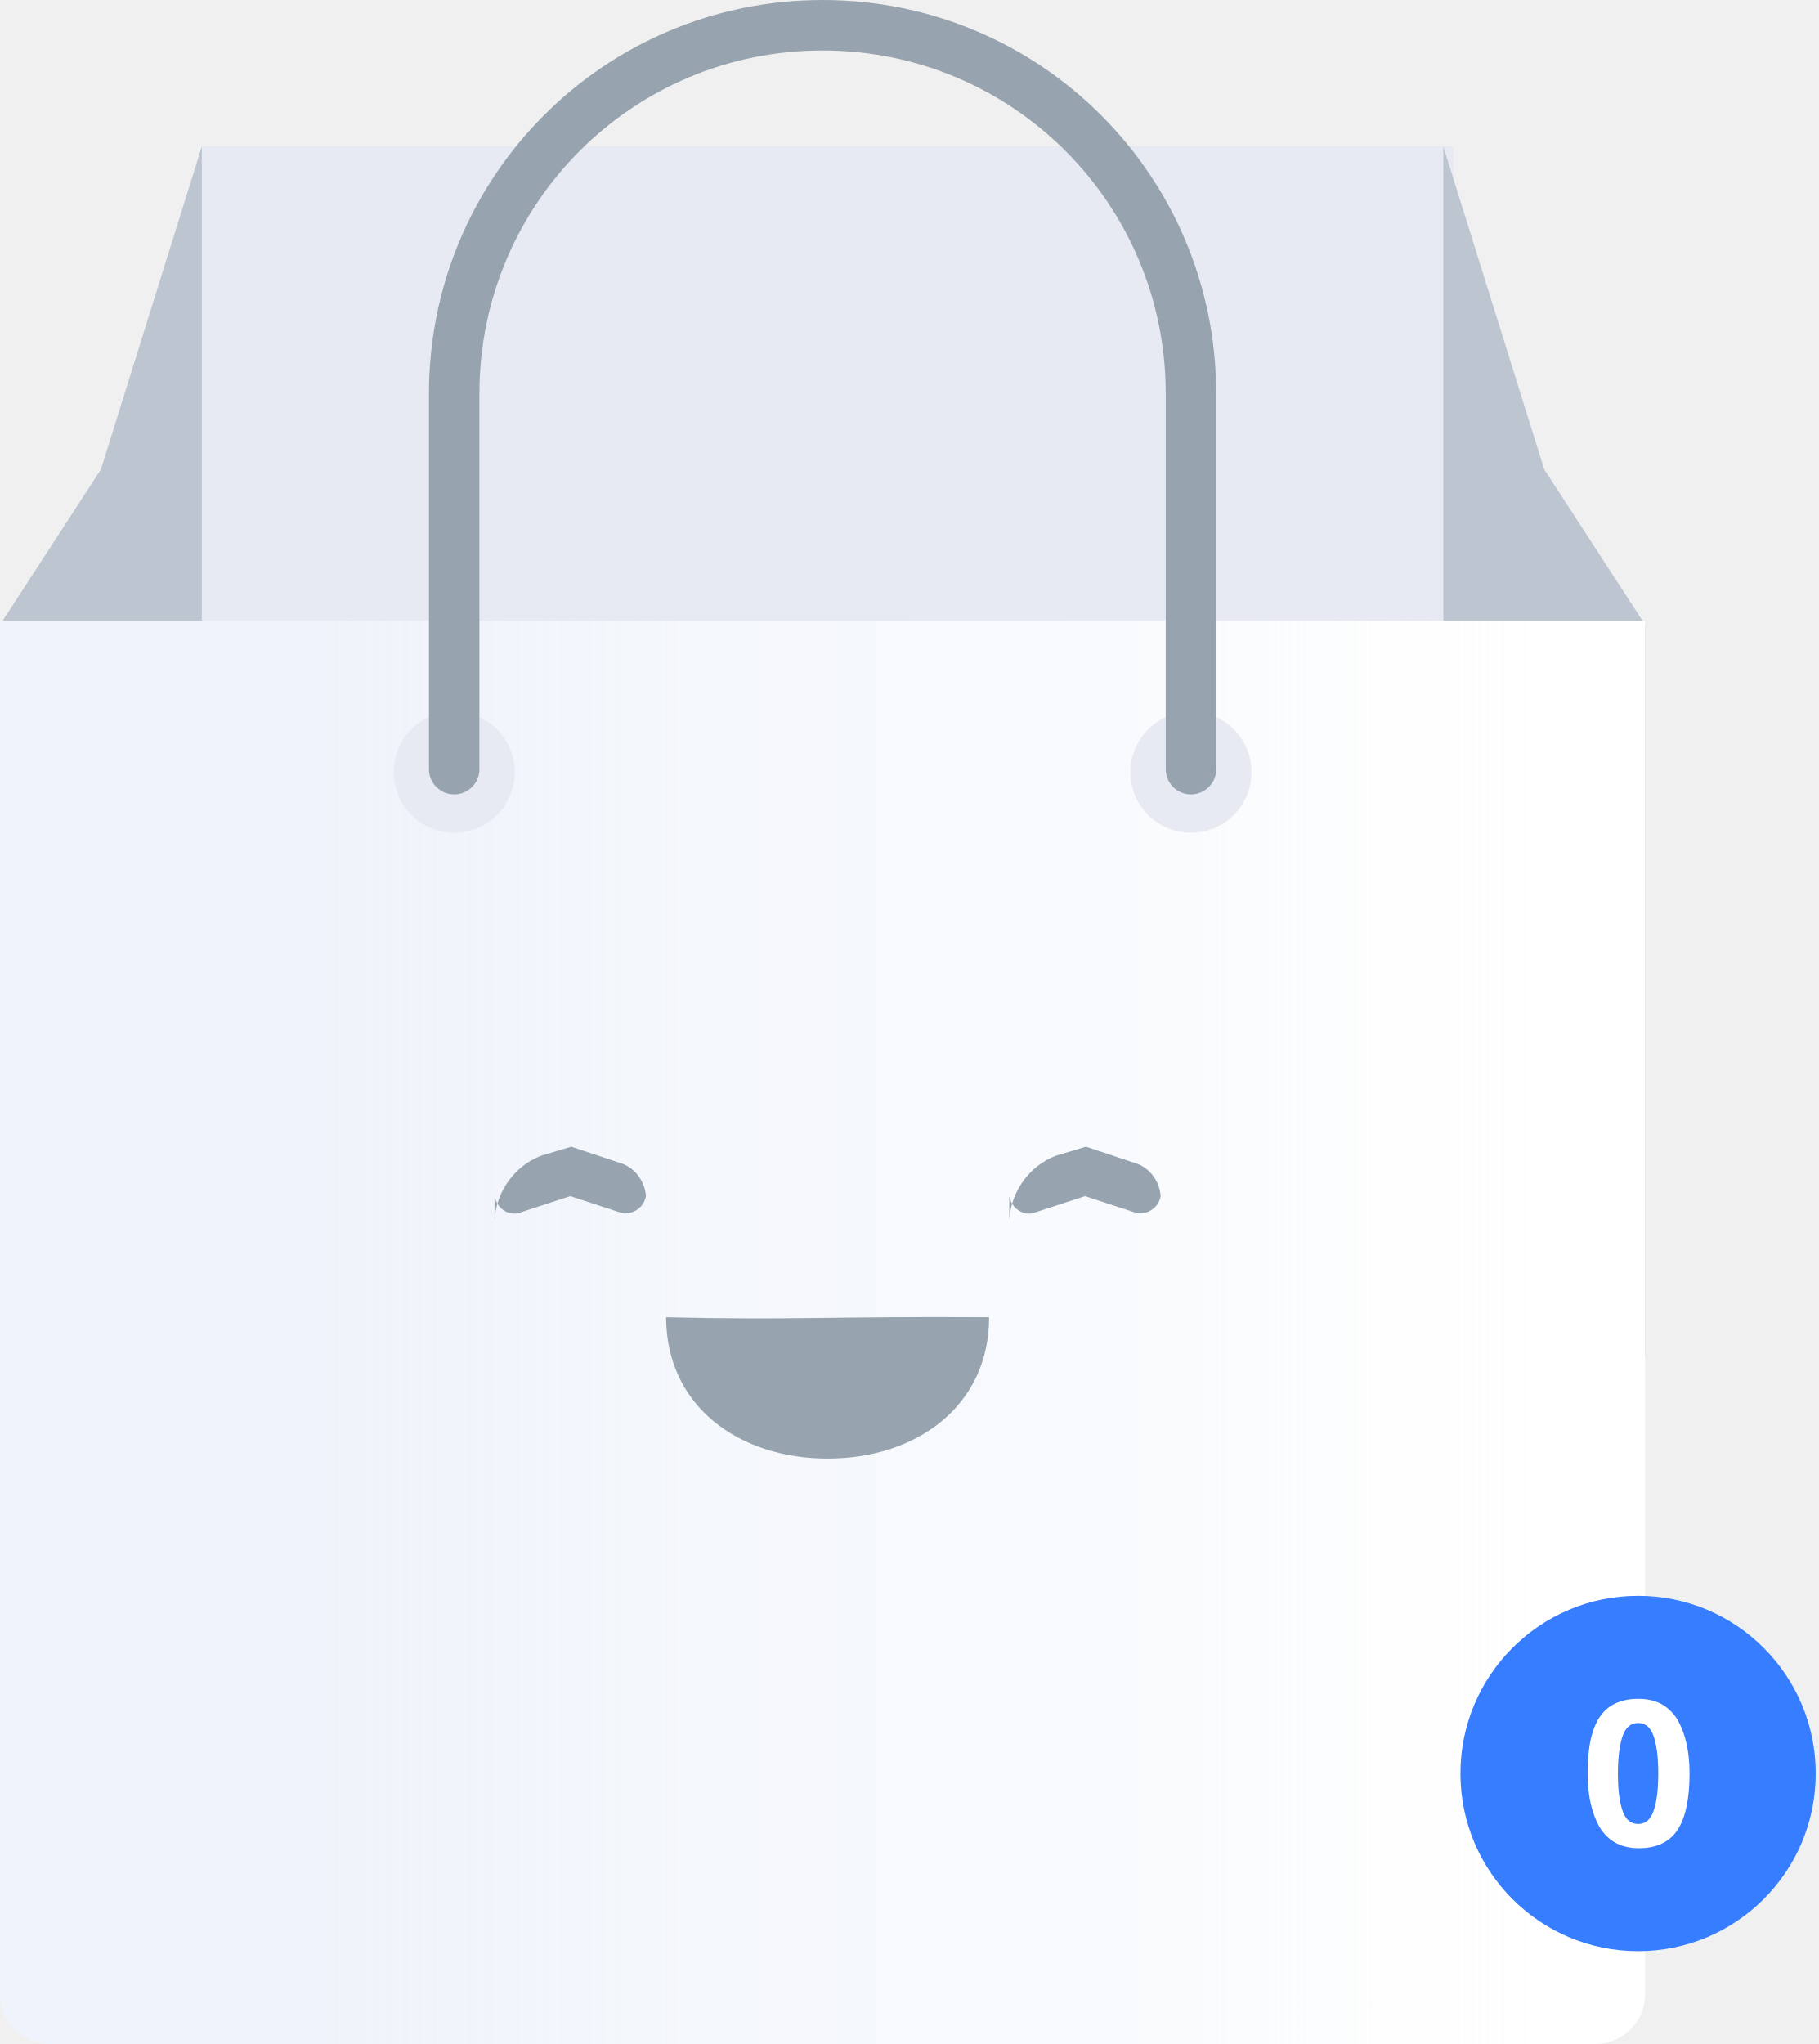
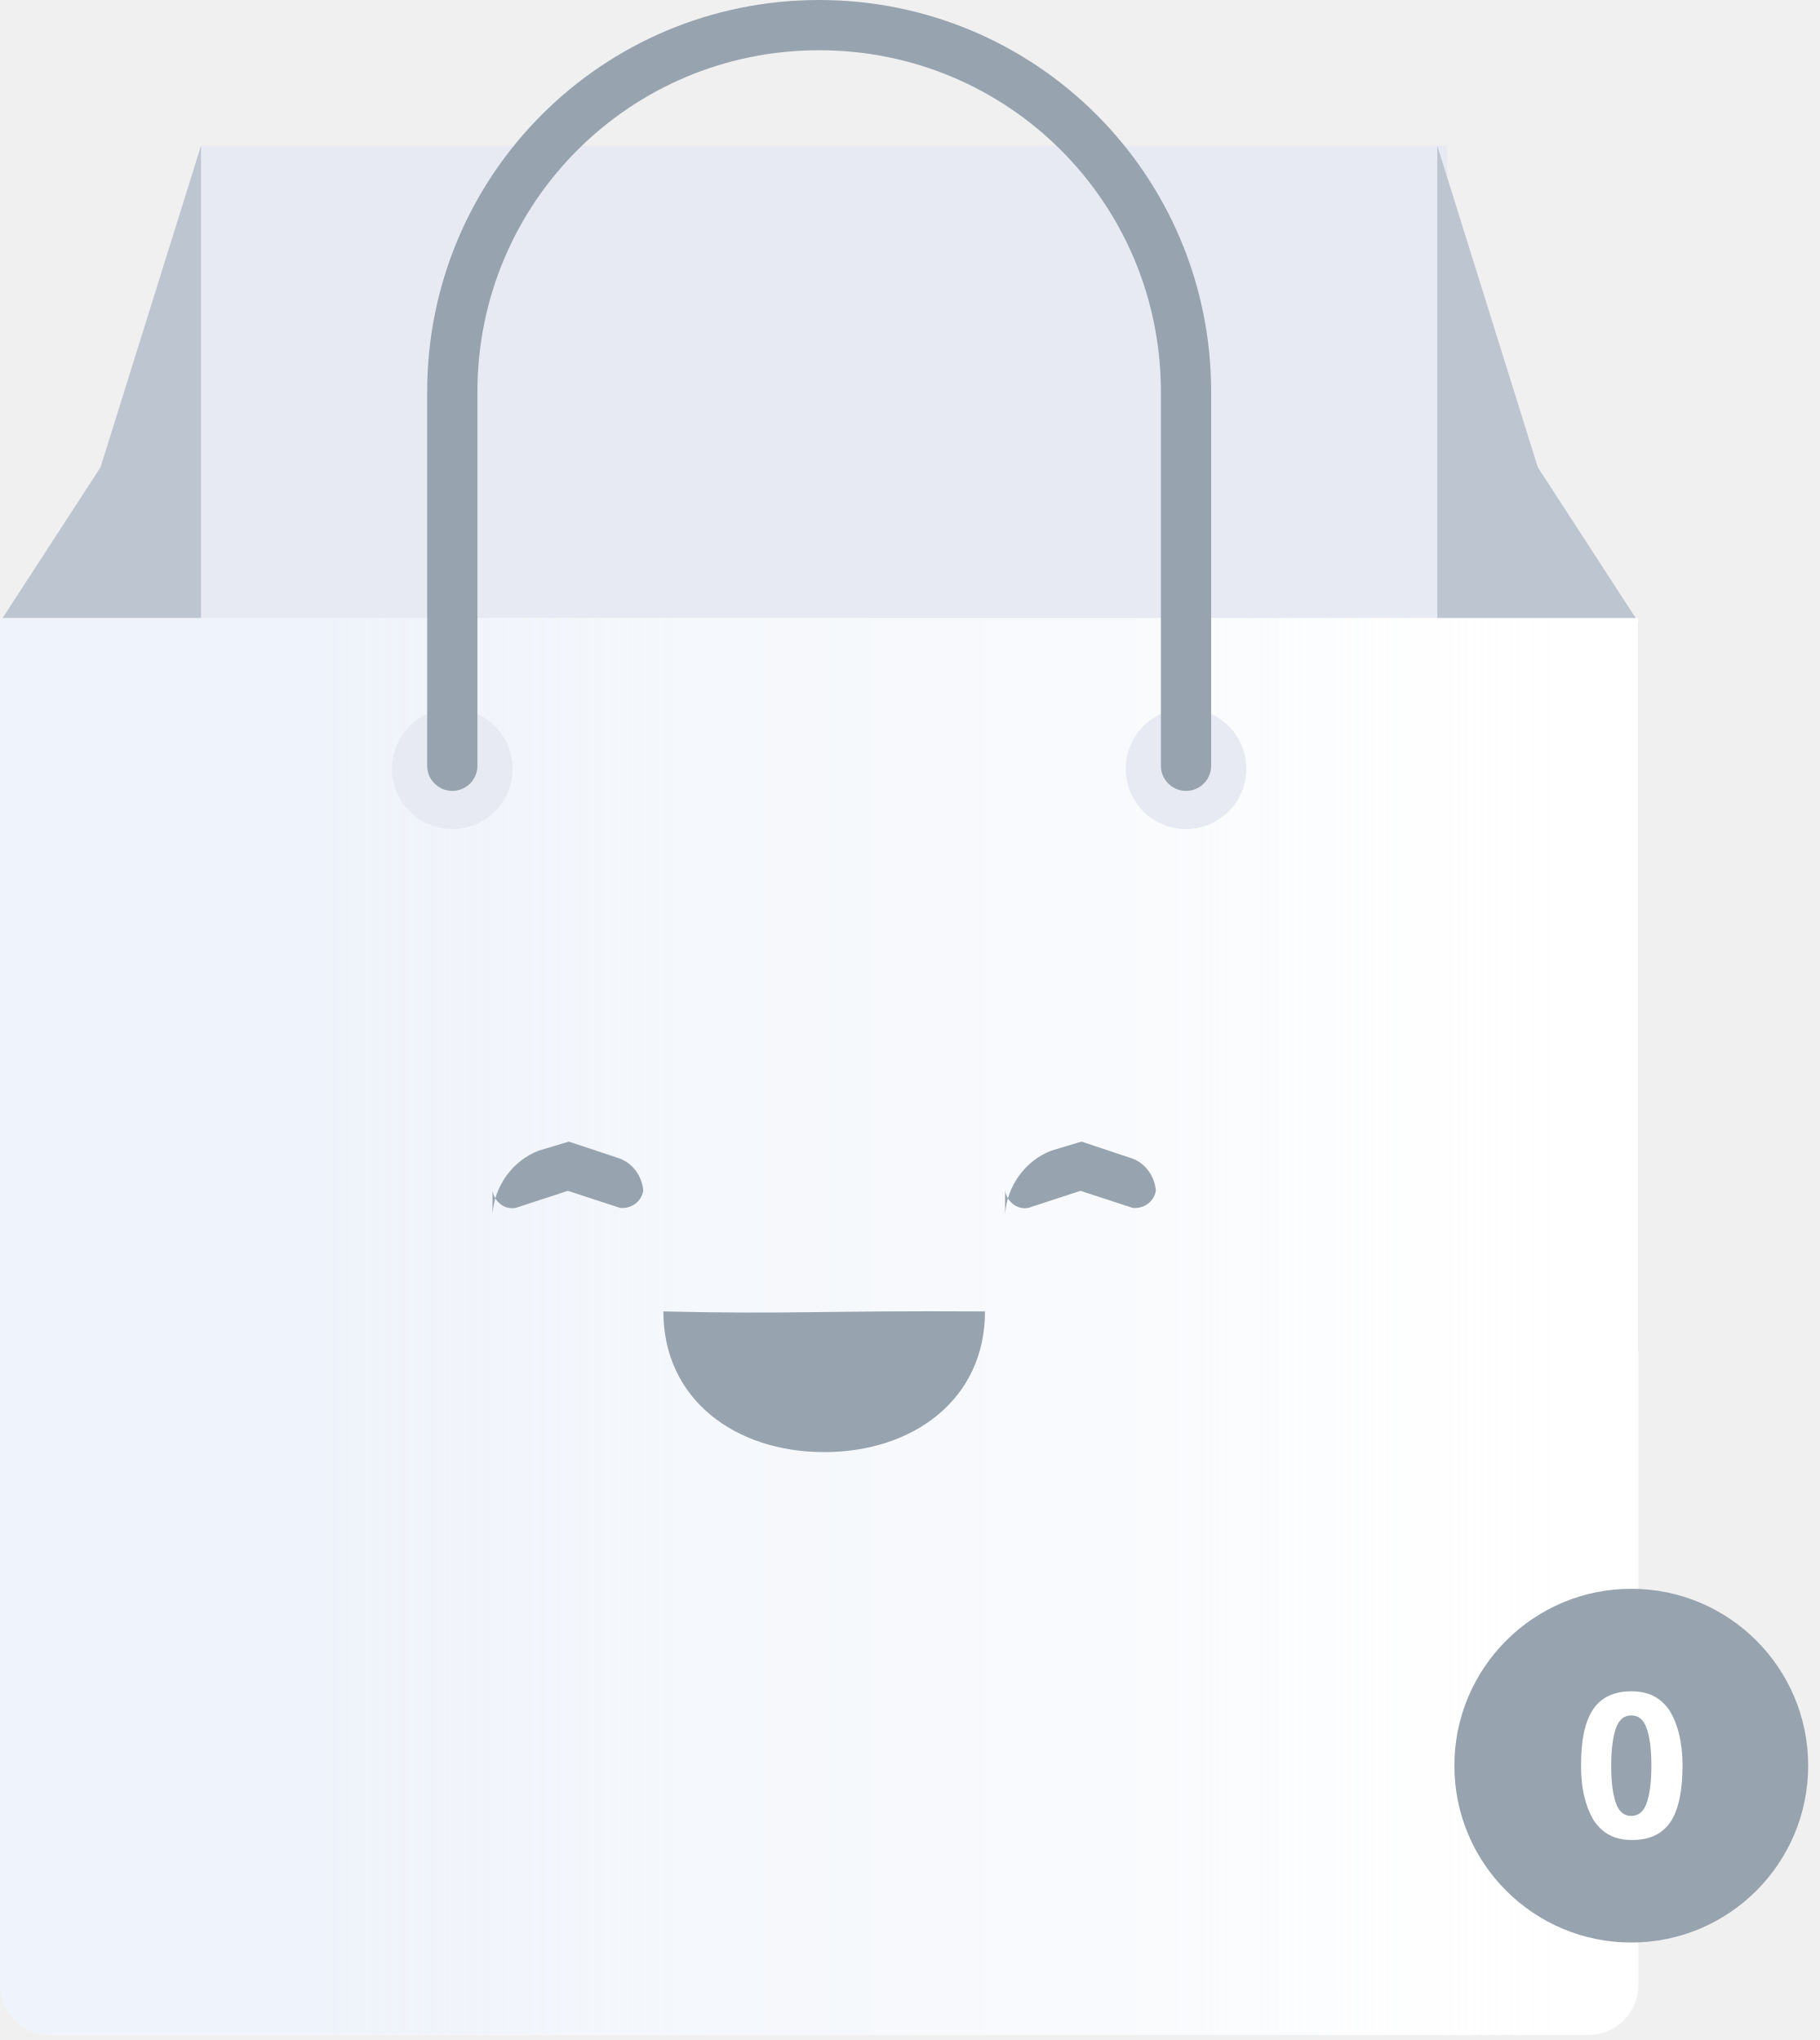
- <svg xmlns="http://www.w3.org/2000/svg" enable-background="new 0 0 180.2 202.5" viewBox="0 0 180.2 202.5">
-   <linearGradient id="a" gradientUnits="userSpaceOnUse" x1="0" x2="163" y1="132" y2="132">
-     <stop offset=".197" stop-color="#d0dcf1" stop-opacity=".7" />
-     <stop offset=".415" stop-color="#d6e1f3" stop-opacity=".5" />
-     <stop offset=".716" stop-color="#e8eef8" stop-opacity=".5" />
-     <stop offset="1" stop-color="#fff" stop-opacity="0" />
-   </linearGradient>
-   <path d="m19 178.5h124v12h-124z" fill="#1b3554" />
-   <path d="m20 14.5h124v79h-124z" fill="#e7eaf3" />
-   <path d="m20 14.5v120h-20v-72.6l10-15.4z" fill="#bdc5d1" />
-   <path d="m143 14.5v120h20v-72.6l-10-15.4z" fill="#bdc5d1" />
-   <path d="m0 61.5h163v136c0 2.8-2.2 5-5 5h-153c-2.8 0-5-2.2-5-5z" fill="#fff" />
-   <path d="m0 61.5h163v136c0 2.8-2.2 5-5 5h-153c-2.8 0-5-2.2-5-5z" fill="url(#a)" opacity=".5" />
-   <g fill="#97a4af">
-     <path d="m49 120.8c.2-2.8 2-5.3 4.6-6.3l3-.9 5.1 1.7c1.3.5 2.2 1.8 2.3 3.2-.2 1.1-1.2 1.8-2.3 1.7l-5.2-1.7-5.2 1.7c-1.1.2-2.1-.6-2.3-1.7z" />
-     <path d="m100 120.8c.2-2.8 2-5.3 4.6-6.3l3-.9 5.1 1.7c1.3.5 2.2 1.8 2.3 3.2-.2 1.1-1.2 1.8-2.3 1.7l-5.2-1.7-5.2 1.7c-1.1.2-2.1-.6-2.3-1.7z" />
-     <path d="m82 144.5c8.8 0 16-5.2 16-14-16-.1-19.4.3-32 0 0 8.8 7.2 14 16 14z" />
+ <svg xmlns="http://www.w3.org/2000/svg" width="181" height="203" viewBox="0 0 181 203" fill="none">
+   <g clip-path="url(#clip0_20_8)">
+     <path d="M19 178.5H143V190.5H19V178.5Z" fill="#1B3554" />
+     <path d="M20 14.5H144V93.5H20V14.5Z" fill="#E7EAF3" />
+     <path d="M20 14.5V134.5H0V61.9L10 46.5L20 14.5Z" fill="#BDC5D1" />
+     <path d="M143 14.5V134.5H163V61.9L153 46.5L143 14.5Z" fill="#BDC5D1" />
+     <path d="M0 61.5H163V197.5C163 200.3 160.8 202.5 158 202.5H5C2.2 202.5 0 200.3 0 197.5V61.5Z" fill="white" />
+     <path opacity="0.5" d="M0 61.5H163V197.5C163 200.3 160.8 202.5 158 202.5H5C2.2 202.5 0 200.3 0 197.5V61.5Z" fill="url(#paint0_linear_20_8)" />
+     <path d="M49 120.8C49.2 118 51 115.5 53.6 114.5L56.6 113.6L61.7 115.3C63 115.8 63.9 117.1 64 118.5C63.8 119.6 62.8 120.3 61.7 120.2L56.5 118.5L51.3 120.2C50.2 120.4 49.2 119.6 49 118.5V120.8Z" fill="#97A4AF" />
+     <path d="M100 120.8C100.2 118 102 115.5 104.6 114.5L107.6 113.6L112.7 115.3C114 115.8 114.9 117.1 115 118.5C114.8 119.6 113.8 120.3 112.7 120.2L107.5 118.5L102.3 120.2C101.2 120.4 100.2 119.6 100 118.5V120.8Z" fill="#97A4AF" />
+     <path d="M82 144.5C90.8 144.5 98 139.3 98 130.5C82 130.4 78.6 130.8 66 130.5C66 139.3 73.2 144.5 82 144.5Z" fill="#97A4AF" />
+     <path d="M45 82.5C48.314 82.5 51 79.814 51 76.5C51 73.186 48.314 70.5 45 70.5C41.686 70.5 39 73.186 39 76.5C39 79.814 41.686 82.5 45 82.5Z" fill="#E7EAF3" />
+     <path d="M118 82.5C121.314 82.5 124 79.814 124 76.5C124 73.186 121.314 70.5 118 70.5C114.686 70.5 112 73.186 112 76.5C112 79.814 114.686 82.5 118 82.5Z" fill="#E7EAF3" />
+     <path d="M45 76.2V39C45 18.8 61.3 2.5 81.5 2.5C101.7 2.5 118 18.8 118 39V76.2" stroke="#97A4AF" stroke-width="5" stroke-miterlimit="10" stroke-linecap="round" stroke-linejoin="round" />
+     <path d="M162.3 193.3C172.02 193.3 179.9 185.42 179.9 175.7C179.9 165.98 172.02 158.1 162.3 158.1C152.58 158.1 144.7 165.98 144.7 175.7C144.7 185.42 152.58 193.3 162.3 193.3Z" fill="#97A4AF" />
+     <path d="M167.4 175.7C167.4 178.2 167 180.1 166.2 181.3C165.4 182.5 164.1 183.1 162.4 183.1C160.7 183.1 159.5 182.5 158.6 181.2C157.8 179.9 157.3 178.1 157.3 175.7C157.3 173.1 157.7 171.3 158.5 170.1C159.3 168.9 160.6 168.3 162.3 168.3C164 168.3 165.2 168.9 166.1 170.2C166.9 171.5 167.4 173.3 167.4 175.7ZM160.3 175.7C160.3 177.5 160.5 178.7 160.8 179.5C161.1 180.3 161.6 180.7 162.3 180.7C163 180.7 163.5 180.3 163.8 179.5C164.1 178.7 164.3 177.5 164.3 175.7C164.3 173.9 164.1 172.7 163.8 171.9C163.5 171.1 163 170.7 162.3 170.7C161.6 170.7 161.1 171.1 160.8 171.9C160.5 172.7 160.3 174 160.3 175.7Z" fill="white" />
  </g>
-   <circle cx="45" cy="76.5" fill="#e7eaf3" r="6" />
-   <circle cx="118" cy="76.5" fill="#e7eaf3" r="6" />
-   <path d="m45 76.2v-37.2c0-20.2 16.3-36.5 36.5-36.5s36.5 16.3 36.5 36.5v37.2" style="fill:none;stroke:#97a4af;stroke-width:5;stroke-linecap:round;stroke-linejoin:round;stroke-miterlimit:10" />
-   <circle cx="162.3" cy="175.7" fill="#377dff" r="17.6" />
-   <path d="m167.4 175.7c0 2.5-.4 4.4-1.2 5.6s-2.1 1.8-3.8 1.8-2.9-.6-3.8-1.9c-.8-1.3-1.3-3.1-1.3-5.5 0-2.6.4-4.4 1.2-5.6s2.1-1.8 3.8-1.8 2.9.6 3.8 1.9c.8 1.3 1.3 3.1 1.3 5.5zm-7.1 0c0 1.8.2 3 .5 3.8s.8 1.2 1.5 1.2 1.2-.4 1.5-1.2.5-2 .5-3.8-.2-3-.5-3.8-.8-1.2-1.5-1.2-1.2.4-1.5 1.2-.5 2.1-.5 3.8z" fill="#fff" />
+   <defs>
+     <linearGradient id="paint0_linear_20_8" x1="0" y1="132" x2="163" y2="132" gradientUnits="userSpaceOnUse">
+       <stop offset="0.197" stop-color="#D0DCF1" stop-opacity="0.7" />
+       <stop offset="0.415" stop-color="#D6E1F3" stop-opacity="0.5" />
+       <stop offset="0.716" stop-color="#E8EEF8" stop-opacity="0.5" />
+       <stop offset="1" stop-color="white" stop-opacity="0" />
+     </linearGradient>
+     <clipPath id="clip0_20_8">
+       <rect width="180.2" height="202.5" fill="white" />
+     </clipPath>
+   </defs>
</svg>
